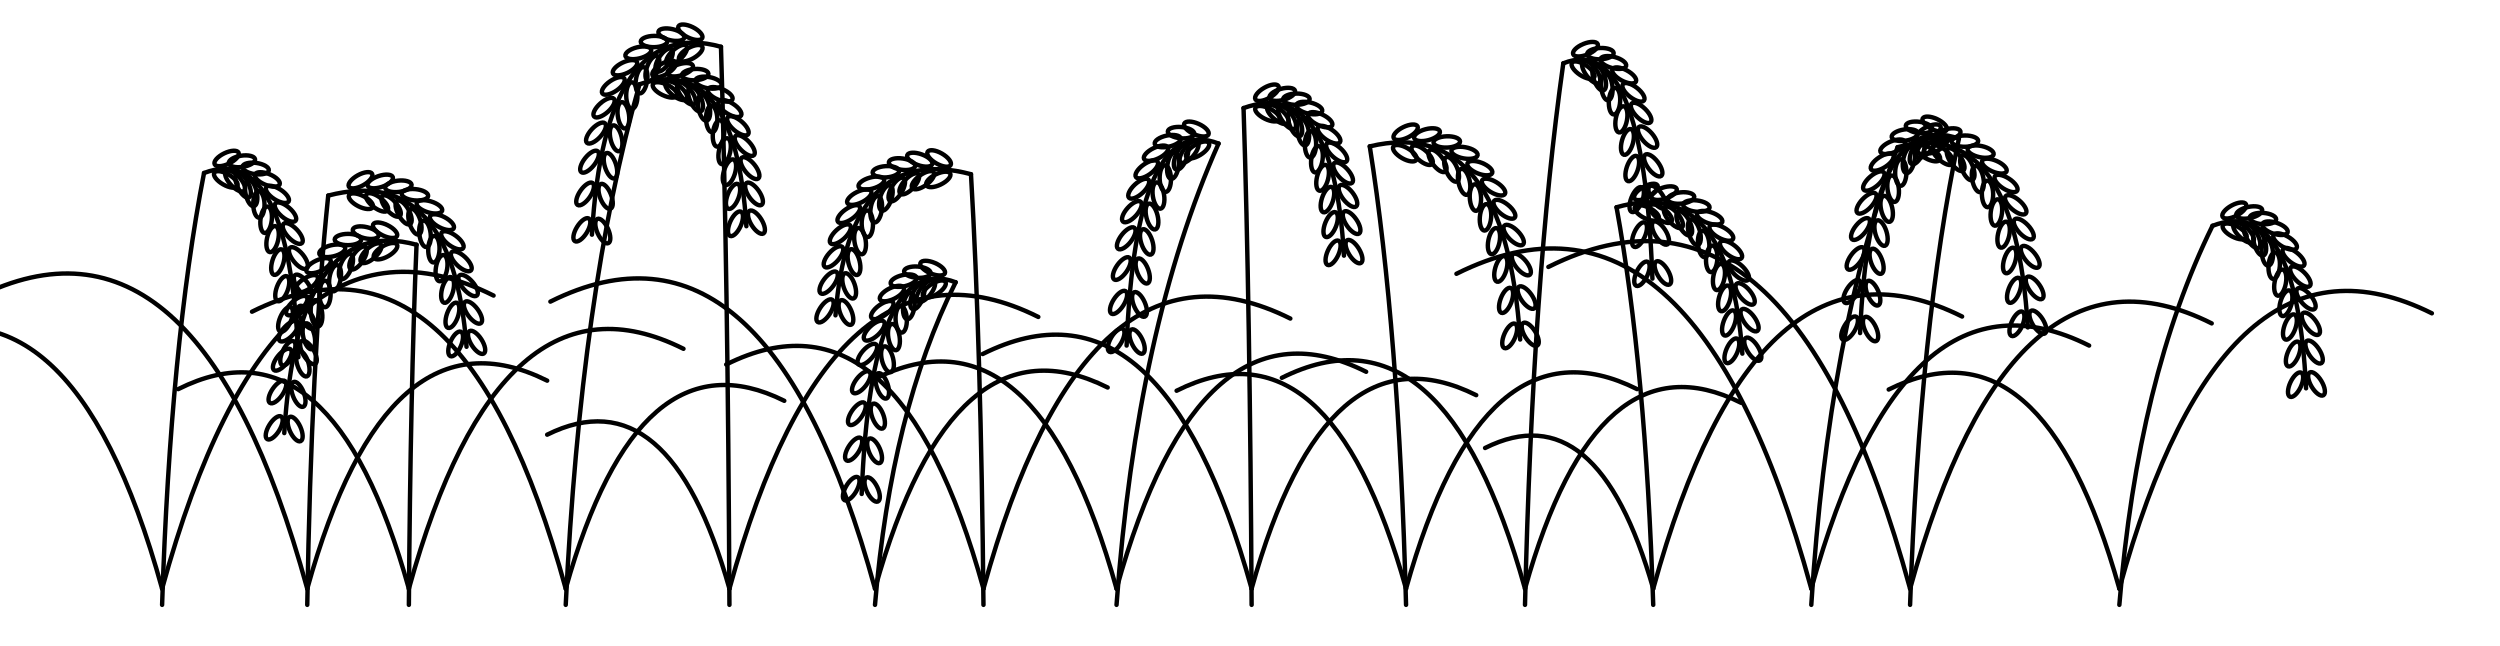
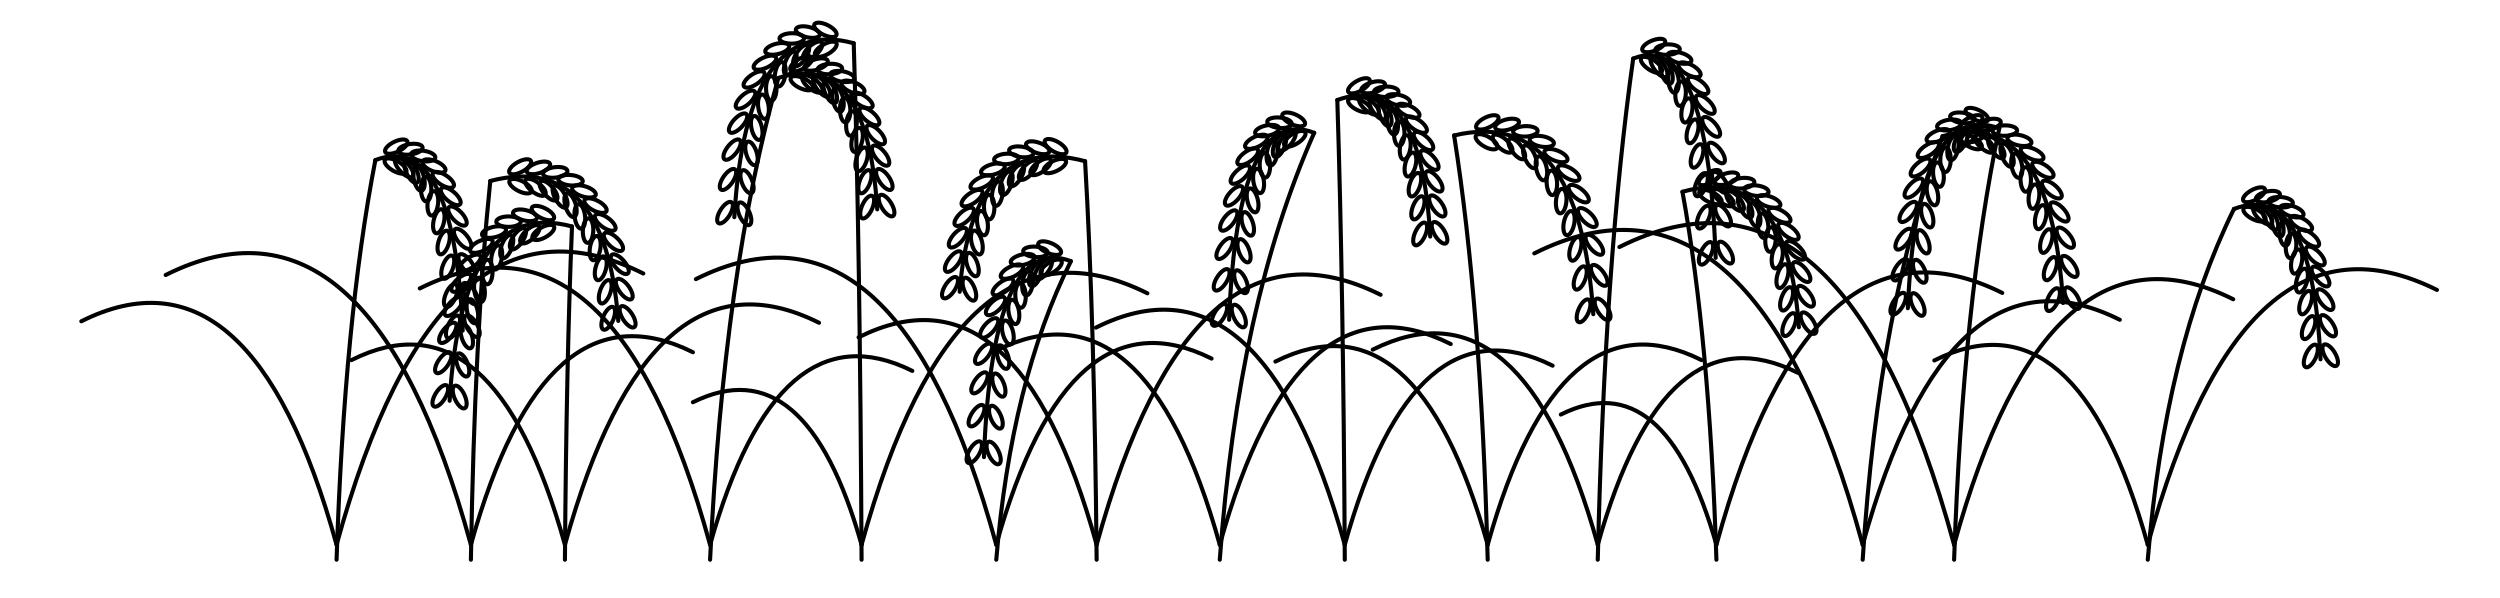
- <svg xmlns="http://www.w3.org/2000/svg" viewBox="600 740 620 160">
+ <svg xmlns="http://www.w3.org/2000/svg" viewBox="550 740 670 160">
  <g fill="none" stroke="#000" stroke-width="1.1" stroke-linecap="round">
    <path d="M640.2 890Q642.3 825.7 650.6 782.9" />
    <path d="M640.2 886Q617.4 803.3 571.8 826.1" />
    <path d="M640.2 886Q667.6 785.9 722.4 813.3" />
    <path d="M650.6 782.9Q671.7 774.9 674 828.6" />
    <ellipse cx="656.2" cy="779.3" rx="3.3" ry="1.4" transform="rotate(-26 656.2 779.3)" />
    <ellipse cx="656" cy="784.5" rx="3.3" ry="1.4" transform="rotate(30 656 784.5)" />
    <ellipse cx="660" cy="780" rx="3.3" ry="1.4" transform="rotate(-8.8 660 780)" />
    <ellipse cx="658.3" cy="784.9" rx="3.3" ry="1.4" transform="rotate(47.2 658.3 784.9)" />
    <ellipse cx="663.4" cy="781.8" rx="3.3" ry="1.4" transform="rotate(8 663.4 781.8)" />
    <ellipse cx="660.3" cy="786" rx="3.3" ry="1.4" transform="rotate(64 660.3 786)" />
    <ellipse cx="666.3" cy="784.5" rx="3.3" ry="1.4" transform="rotate(22.1 666.3 784.5)" />
    <ellipse cx="662.3" cy="787.9" rx="3.3" ry="1.4" transform="rotate(78.1 662.3 787.9)" />
    <ellipse cx="668.8" cy="788.2" rx="3.3" ry="1.4" transform="rotate(32.8 668.8 788.2)" />
    <ellipse cx="664.2" cy="790.7" rx="3.3" ry="1.4" transform="rotate(88.8 664.2 790.7)" />
    <ellipse cx="670.8" cy="792.6" rx="3.3" ry="1.4" transform="rotate(40.6 670.8 792.6)" />
    <ellipse cx="666" cy="794.5" rx="3.3" ry="1.4" transform="rotate(96.6 666 794.5)" />
    <ellipse cx="672.6" cy="797.9" rx="3.3" ry="1.4" transform="rotate(46.5 672.6 797.9)" />
    <ellipse cx="667.6" cy="799.3" rx="3.3" ry="1.4" transform="rotate(102.5 667.6 799.3)" />
    <ellipse cx="674" cy="804" rx="3.3" ry="1.4" transform="rotate(50.9 674 804)" />
    <ellipse cx="668.9" cy="805" rx="3.3" ry="1.4" transform="rotate(106.9 668.9 805)" />
    <ellipse cx="675.1" cy="810.9" rx="3.3" ry="1.4" transform="rotate(54.3 675.1 810.9)" />
    <ellipse cx="670" cy="811.6" rx="3.3" ry="1.4" transform="rotate(110.3 670 811.6)" />
    <ellipse cx="676" cy="818.7" rx="3.3" ry="1.4" transform="rotate(57.1 676 818.7)" />
    <ellipse cx="670.8" cy="819.2" rx="3.3" ry="1.4" transform="rotate(113.1 670.8 819.2)" />
    <ellipse cx="676.5" cy="827.4" rx="3.3" ry="1.4" transform="rotate(59.3 676.5 827.4)" />
    <ellipse cx="671.4" cy="827.6" rx="3.3" ry="1.4" transform="rotate(115.3 671.4 827.6)" />
    <path d="M676.2 890Q677.2 829.1 681.4 788.5" />
    <path d="M676.2 886Q648.9 786.4 594.4 813.7" />
    <path d="M676.2 886Q696 814.6 735.7 834.4" />
    <path d="M681.4 788.5Q712.2 780.5 715.7 826" />
    <ellipse cx="689.4" cy="784.7" rx="3.3" ry="1.4" transform="rotate(-29.1 689.4 784.7)" />
    <ellipse cx="689.5" cy="789.9" rx="3.3" ry="1.4" transform="rotate(26.9 689.5 789.9)" />
    <ellipse cx="694.3" cy="785" rx="3.3" ry="1.4" transform="rotate(-18.7 694.3 785)" />
    <ellipse cx="693.5" cy="790.2" rx="3.3" ry="1.4" transform="rotate(37.3 693.5 790.2)" />
    <ellipse cx="698.8" cy="786.2" rx="3.3" ry="1.4" transform="rotate(-7 698.8 786.2)" />
    <ellipse cx="697" cy="791.1" rx="3.3" ry="1.4" transform="rotate(49 697 791.1)" />
    <ellipse cx="702.9" cy="788.3" rx="3.3" ry="1.4" transform="rotate(5.3 702.9 788.3)" />
    <ellipse cx="700.1" cy="792.7" rx="3.3" ry="1.4" transform="rotate(61.3 700.1 792.7)" />
    <ellipse cx="706.5" cy="791.3" rx="3.3" ry="1.4" transform="rotate(17 706.5 791.3)" />
    <ellipse cx="702.9" cy="795" rx="3.3" ry="1.4" transform="rotate(73 702.9 795)" />
    <ellipse cx="709.6" cy="795.1" rx="3.3" ry="1.4" transform="rotate(27.4 709.6 795.1)" />
    <ellipse cx="705.4" cy="798" rx="3.3" ry="1.4" transform="rotate(83.4 705.4 798)" />
    <ellipse cx="712.2" cy="799.6" rx="3.3" ry="1.4" transform="rotate(36.1 712.2 799.6)" />
    <ellipse cx="707.6" cy="801.8" rx="3.3" ry="1.4" transform="rotate(92.1 707.6 801.8)" />
    <ellipse cx="714.4" cy="804.8" rx="3.3" ry="1.4" transform="rotate(43.2 714.4 804.8)" />
    <ellipse cx="709.5" cy="806.5" rx="3.3" ry="1.4" transform="rotate(99.2 709.5 806.5)" />
    <ellipse cx="716.1" cy="810.8" rx="3.3" ry="1.4" transform="rotate(48.9 716.1 810.8)" />
    <ellipse cx="711" cy="811.9" rx="3.3" ry="1.4" transform="rotate(104.9 711 811.9)" />
    <ellipse cx="717.3" cy="817.5" rx="3.3" ry="1.4" transform="rotate(53.5 717.3 817.5)" />
    <ellipse cx="712.2" cy="818.2" rx="3.3" ry="1.4" transform="rotate(109.5 712.2 818.2)" />
    <ellipse cx="718.2" cy="824.9" rx="3.3" ry="1.4" transform="rotate(57.3 718.2 824.9)" />
    <ellipse cx="713" cy="825.3" rx="3.3" ry="1.4" transform="rotate(113.3 713 825.3)" />
    <path d="M701.4 890Q701.8 836.4 703.3 800.7" />
    <path d="M701.4 886Q682.3 817.4 644.2 836.5" />
    <path d="M701.4 886Q724.1 803.8 769.5 826.5" />
    <path d="M703.3 800.7Q673.8 792.7 670.5 847.4" />
    <ellipse cx="695.6" cy="802.3" rx="3.3" ry="1.4" transform="rotate(150.3 695.6 802.3)" />
    <ellipse cx="695.5" cy="797.1" rx="3.3" ry="1.4" transform="rotate(206.3 695.5 797.1)" />
    <ellipse cx="692" cy="802.8" rx="3.3" ry="1.4" transform="rotate(137.5 692 802.8)" />
    <ellipse cx="690.7" cy="797.7" rx="3.3" ry="1.4" transform="rotate(193.5 690.7 797.7)" />
    <ellipse cx="688.8" cy="804" rx="3.3" ry="1.4" transform="rotate(123.8 688.8 804)" />
    <ellipse cx="686.3" cy="799.4" rx="3.3" ry="1.4" transform="rotate(179.8 686.3 799.4)" />
    <ellipse cx="685.8" cy="806.1" rx="3.3" ry="1.4" transform="rotate(110.8 685.8 806.1)" />
    <ellipse cx="682.4" cy="802.2" rx="3.3" ry="1.4" transform="rotate(166.8 682.4 802.2)" />
    <ellipse cx="683.1" cy="809" rx="3.3" ry="1.4" transform="rotate(99.4 683.1 809)" />
    <ellipse cx="679" cy="805.9" rx="3.3" ry="1.4" transform="rotate(155.4 679 805.9)" />
    <ellipse cx="680.6" cy="812.9" rx="3.3" ry="1.4" transform="rotate(90.2 680.6 812.9)" />
    <ellipse cx="676" cy="810.4" rx="3.3" ry="1.4" transform="rotate(146.2 676 810.4)" />
    <ellipse cx="678.5" cy="817.7" rx="3.3" ry="1.4" transform="rotate(82.8 678.5 817.7)" />
    <ellipse cx="673.6" cy="815.8" rx="3.3" ry="1.4" transform="rotate(138.8 673.6 815.8)" />
    <ellipse cx="676.6" cy="823.4" rx="3.3" ry="1.4" transform="rotate(77 676.6 823.4)" />
    <ellipse cx="671.6" cy="822.1" rx="3.3" ry="1.4" transform="rotate(133 671.6 822.1)" />
    <ellipse cx="675.1" cy="830.2" rx="3.3" ry="1.4" transform="rotate(72.4 675.1 830.2)" />
    <ellipse cx="670" cy="829.2" rx="3.3" ry="1.4" transform="rotate(128.4 670 829.2)" />
    <ellipse cx="674" cy="837.8" rx="3.3" ry="1.4" transform="rotate(68.7 674 837.8)" />
    <ellipse cx="668.8" cy="837.2" rx="3.3" ry="1.4" transform="rotate(124.7 668.8 837.2)" />
    <ellipse cx="673.2" cy="846.4" rx="3.3" ry="1.4" transform="rotate(65.7 673.2 846.4)" />
    <ellipse cx="668" cy="846.1" rx="3.3" ry="1.4" transform="rotate(121.7 668 846.1)" />
    <path d="M740.3 890Q744 812.5 758.6 760.9" />
    <path d="M740.3 886Q714.4 791.4 662.5 817.3" />
    <path d="M740.3 886Q758.4 821.4 794.5 839.4" />
    <path d="M758.6 760.9Q782.4 752.9 785.1 796.1" />
    <ellipse cx="764.7" cy="757.1" rx="3.3" ry="1.4" transform="rotate(-30.3 764.7 757.1)" />
    <ellipse cx="764.9" cy="762.3" rx="3.3" ry="1.4" transform="rotate(25.7 764.9 762.3)" />
    <ellipse cx="768.7" cy="757.3" rx="3.3" ry="1.4" transform="rotate(-17.5 768.7 757.3)" />
    <ellipse cx="767.7" cy="762.5" rx="3.3" ry="1.4" transform="rotate(38.5 767.7 762.5)" />
    <ellipse cx="772.4" cy="758.5" rx="3.3" ry="1.4" transform="rotate(-3.5 772.4 758.5)" />
    <ellipse cx="770.2" cy="763.2" rx="3.3" ry="1.4" transform="rotate(52.5 770.2 763.2)" />
    <ellipse cx="775.7" cy="760.5" rx="3.3" ry="1.4" transform="rotate(10.3 775.7 760.5)" />
    <ellipse cx="772.5" cy="764.6" rx="3.3" ry="1.4" transform="rotate(66.3 772.5 764.6)" />
    <ellipse cx="778.6" cy="763.4" rx="3.3" ry="1.4" transform="rotate(22.5 778.6 763.4)" />
    <ellipse cx="774.6" cy="766.7" rx="3.3" ry="1.4" transform="rotate(78.5 774.6 766.7)" />
    <ellipse cx="781" cy="766.9" rx="3.3" ry="1.4" transform="rotate(32.4 781 766.9)" />
    <ellipse cx="776.5" cy="769.5" rx="3.3" ry="1.4" transform="rotate(88.4 776.5 769.5)" />
    <ellipse cx="783" cy="771.2" rx="3.3" ry="1.4" transform="rotate(40.3 783 771.2)" />
    <ellipse cx="778.2" cy="773.1" rx="3.3" ry="1.4" transform="rotate(96.3 778.2 773.1)" />
    <ellipse cx="784.7" cy="776.1" rx="3.3" ry="1.4" transform="rotate(46.4 784.7 776.1)" />
    <ellipse cx="779.7" cy="777.5" rx="3.3" ry="1.4" transform="rotate(102.4 779.7 777.5)" />
    <ellipse cx="786" cy="781.7" rx="3.3" ry="1.4" transform="rotate(51.2 786 781.7)" />
    <ellipse cx="780.9" cy="782.7" rx="3.3" ry="1.4" transform="rotate(107.2 780.9 782.7)" />
    <ellipse cx="787" cy="788.1" rx="3.3" ry="1.4" transform="rotate(55.1 787 788.1)" />
    <ellipse cx="781.8" cy="788.7" rx="3.3" ry="1.4" transform="rotate(111.1 781.8 788.7)" />
    <ellipse cx="787.6" cy="795.1" rx="3.3" ry="1.4" transform="rotate(58.2 787.6 795.1)" />
    <ellipse cx="782.4" cy="795.5" rx="3.3" ry="1.4" transform="rotate(114.2 782.4 795.5)" />
    <path d="M780.9 890Q780.5 806.9 778.8 751.6" />
    <path d="M780.9 886Q765.9 832.8 735.7 847.8" />
    <path d="M780.9 886Q806.4 793.1 857.5 818.6" />
    <path d="M778.8 751.6Q750 743.6 746.8 798.2" />
    <ellipse cx="771.3" cy="753.2" rx="3.3" ry="1.4" transform="rotate(150.2 771.3 753.2)" />
    <ellipse cx="771.2" cy="748" rx="3.3" ry="1.4" transform="rotate(206.2 771.2 748)" />
    <ellipse cx="767.8" cy="753.6" rx="3.3" ry="1.4" transform="rotate(137.1 767.8 753.6)" />
    <ellipse cx="766.5" cy="748.6" rx="3.3" ry="1.4" transform="rotate(193.1 766.5 748.6)" />
    <ellipse cx="764.7" cy="754.9" rx="3.3" ry="1.4" transform="rotate(123.2 764.7 754.9)" />
    <ellipse cx="762.2" cy="750.3" rx="3.3" ry="1.4" transform="rotate(179.2 762.2 750.3)" />
    <ellipse cx="761.8" cy="757" rx="3.3" ry="1.4" transform="rotate(110.1 761.8 757)" />
    <ellipse cx="758.3" cy="753.1" rx="3.3" ry="1.4" transform="rotate(166.1 758.3 753.1)" />
    <ellipse cx="759.1" cy="759.9" rx="3.3" ry="1.4" transform="rotate(98.7 759.1 759.9)" />
    <ellipse cx="755" cy="756.8" rx="3.3" ry="1.4" transform="rotate(154.7 755 756.8)" />
    <ellipse cx="756.7" cy="763.7" rx="3.3" ry="1.4" transform="rotate(89.6 756.7 763.7)" />
    <ellipse cx="752.1" cy="761.3" rx="3.3" ry="1.4" transform="rotate(145.6 752.1 761.3)" />
    <ellipse cx="754.6" cy="768.6" rx="3.3" ry="1.4" transform="rotate(82.3 754.6 768.6)" />
    <ellipse cx="749.8" cy="766.7" rx="3.3" ry="1.4" transform="rotate(138.3 749.8 766.7)" />
    <ellipse cx="752.8" cy="774.3" rx="3.3" ry="1.4" transform="rotate(76.7 752.8 774.3)" />
    <ellipse cx="747.8" cy="773" rx="3.3" ry="1.4" transform="rotate(132.7 747.8 773)" />
    <ellipse cx="751.4" cy="781.1" rx="3.3" ry="1.4" transform="rotate(72.2 751.4 781.1)" />
    <ellipse cx="746.2" cy="780.1" rx="3.3" ry="1.4" transform="rotate(128.2 746.2 780.1)" />
    <ellipse cx="750.2" cy="788.7" rx="3.3" ry="1.4" transform="rotate(68.6 750.2 788.7)" />
    <ellipse cx="745.1" cy="788.1" rx="3.3" ry="1.4" transform="rotate(124.6 745.1 788.1)" />
    <ellipse cx="749.5" cy="797.3" rx="3.3" ry="1.4" transform="rotate(65.7 749.5 797.3)" />
    <ellipse cx="744.3" cy="797" rx="3.3" ry="1.4" transform="rotate(121.7 744.3 797)" />
    <path d="M817 890Q821 842 837 810" />
    <path d="M817 886Q790.2 788 736.5 814.8" />
    <path d="M817 886Q836.3 816.9 874.7 836.1" />
    <path d="M837 810Q816 802 813.7 862.5" />
    <ellipse cx="831.7" cy="811.7" rx="3.3" ry="1.4" transform="rotate(147.1 831.7 811.7)" />
    <ellipse cx="831.3" cy="806.5" rx="3.3" ry="1.4" transform="rotate(203.1 831.3 806.5)" />
    <ellipse cx="829.6" cy="812.2" rx="3.3" ry="1.4" transform="rotate(128.2 829.6 812.2)" />
    <ellipse cx="827.5" cy="807.5" rx="3.3" ry="1.4" transform="rotate(184.2 827.5 807.5)" />
    <ellipse cx="827.5" cy="813.6" rx="3.3" ry="1.4" transform="rotate(111 827.5 813.6)" />
    <ellipse cx="824.1" cy="809.6" rx="3.3" ry="1.4" transform="rotate(167 824.1 809.6)" />
    <ellipse cx="825.4" cy="815.9" rx="3.3" ry="1.4" transform="rotate(97.6 825.4 815.9)" />
    <ellipse cx="821.2" cy="812.8" rx="3.3" ry="1.4" transform="rotate(153.6 821.2 812.8)" />
    <ellipse cx="823.5" cy="819.2" rx="3.3" ry="1.4" transform="rotate(87.9 823.5 819.2)" />
    <ellipse cx="818.8" cy="816.9" rx="3.3" ry="1.4" transform="rotate(143.9 818.8 816.9)" />
    <ellipse cx="821.7" cy="823.6" rx="3.3" ry="1.4" transform="rotate(80.8 821.7 823.6)" />
    <ellipse cx="816.8" cy="822" rx="3.3" ry="1.4" transform="rotate(136.8 816.8 822)" />
    <ellipse cx="820.1" cy="829.1" rx="3.3" ry="1.4" transform="rotate(75.7 820.1 829.1)" />
    <ellipse cx="815.1" cy="827.9" rx="3.3" ry="1.4" transform="rotate(131.7 815.1 827.9)" />
    <ellipse cx="818.8" cy="835.7" rx="3.3" ry="1.4" transform="rotate(71.8 818.8 835.7)" />
    <ellipse cx="813.6" cy="834.8" rx="3.3" ry="1.4" transform="rotate(127.8 813.6 834.8)" />
    <ellipse cx="817.7" cy="843.2" rx="3.3" ry="1.4" transform="rotate(68.8 817.7 843.2)" />
    <ellipse cx="812.5" cy="842.6" rx="3.3" ry="1.4" transform="rotate(124.8 812.5 842.6)" />
    <ellipse cx="816.9" cy="851.8" rx="3.3" ry="1.4" transform="rotate(66.4 816.9 851.8)" />
    <ellipse cx="811.7" cy="851.4" rx="3.3" ry="1.4" transform="rotate(122.4 811.7 851.4)" />
    <ellipse cx="816.3" cy="861.4" rx="3.3" ry="1.4" transform="rotate(64.4 816.3 861.4)" />
    <ellipse cx="811.1" cy="861.2" rx="3.3" ry="1.4" transform="rotate(120.4 811.1 861.2)" />
    <path d="M843.9 890Q843.3 825.9 840.8 783.2" />
    <path d="M843.9 886Q822.7 809.1 780.1 830.4" />
    <path d="M843.9 886Q869.3 793.7 920 819" />
    <path d="M840.8 783.2Q810.5 775.2 807.2 818.2" />
    <ellipse cx="832.7" cy="784.5" rx="3.3" ry="1.4" transform="rotate(-206.1 832.7 784.5)" />
    <ellipse cx="832.9" cy="779.3" rx="3.3" ry="1.4" transform="rotate(-150.1 832.9 779.3)" />
    <ellipse cx="828.9" cy="784.7" rx="3.3" ry="1.4" transform="rotate(143.8 828.9 784.7)" />
    <ellipse cx="828.1" cy="779.6" rx="3.3" ry="1.4" transform="rotate(199.8 828.1 779.6)" />
    <ellipse cx="825.5" cy="785.6" rx="3.3" ry="1.4" transform="rotate(132.4 825.5 785.6)" />
    <ellipse cx="823.7" cy="780.7" rx="3.3" ry="1.4" transform="rotate(188.4 823.7 780.7)" />
    <ellipse cx="822.4" cy="787" rx="3.3" ry="1.4" transform="rotate(120.2 822.4 787)" />
    <ellipse cx="819.7" cy="782.6" rx="3.3" ry="1.4" transform="rotate(176.2 819.7 782.6)" />
    <ellipse cx="819.7" cy="789.1" rx="3.3" ry="1.4" transform="rotate(108.5 819.7 789.1)" />
    <ellipse cx="816.1" cy="785.4" rx="3.3" ry="1.4" transform="rotate(164.5 816.1 785.4)" />
    <ellipse cx="817.3" cy="791.9" rx="3.3" ry="1.4" transform="rotate(97.9 817.3 791.9)" />
    <ellipse cx="813.1" cy="788.9" rx="3.3" ry="1.4" transform="rotate(153.9 813.1 788.9)" />
    <ellipse cx="815.1" cy="795.5" rx="3.3" ry="1.4" transform="rotate(88.9 815.1 795.5)" />
    <ellipse cx="810.5" cy="793.1" rx="3.3" ry="1.4" transform="rotate(144.9 810.5 793.1)" />
    <ellipse cx="813.3" cy="799.8" rx="3.3" ry="1.4" transform="rotate(81.6 813.3 799.8)" />
    <ellipse cx="808.4" cy="798.1" rx="3.3" ry="1.4" transform="rotate(137.6 808.4 798.1)" />
    <ellipse cx="811.8" cy="805" rx="3.3" ry="1.4" transform="rotate(75.6 811.8 805)" />
    <ellipse cx="806.7" cy="803.7" rx="3.3" ry="1.4" transform="rotate(131.6 806.7 803.7)" />
    <ellipse cx="810.6" cy="810.9" rx="3.3" ry="1.4" transform="rotate(70.8 810.6 810.9)" />
    <ellipse cx="805.5" cy="810.1" rx="3.3" ry="1.4" transform="rotate(126.8 805.5 810.1)" />
    <ellipse cx="809.8" cy="817.5" rx="3.3" ry="1.4" transform="rotate(66.9 809.8 817.5)" />
    <ellipse cx="804.6" cy="817.1" rx="3.3" ry="1.4" transform="rotate(122.9 804.6 817.1)" />
    <path d="M876.9 890Q881.9 821.3 902.2 775.6" />
    <path d="M876.9 886Q856.9 814 816.9 834" />
    <path d="M876.9 886Q897.5 811.5 938.8 832.2" />
    <path d="M902.2 775.6Q881.7 767.6 879.4 825.7" />
    <ellipse cx="897" cy="777.2" rx="3.3" ry="1.4" transform="rotate(148 897 777.2)" />
    <ellipse cx="896.7" cy="772" rx="3.3" ry="1.4" transform="rotate(204 896.7 772)" />
    <ellipse cx="894.9" cy="777.7" rx="3.3" ry="1.4" transform="rotate(129.3 894.9 777.7)" />
    <ellipse cx="892.9" cy="772.9" rx="3.3" ry="1.4" transform="rotate(185.3 892.9 772.9)" />
    <ellipse cx="892.9" cy="779" rx="3.3" ry="1.4" transform="rotate(112 892.9 779)" />
    <ellipse cx="889.6" cy="775" rx="3.3" ry="1.4" transform="rotate(168 889.6 775)" />
    <ellipse cx="890.9" cy="781.1" rx="3.3" ry="1.4" transform="rotate(98.4 890.9 781.1)" />
    <ellipse cx="886.7" cy="778" rx="3.3" ry="1.4" transform="rotate(154.4 886.7 778)" />
    <ellipse cx="889" cy="784.3" rx="3.3" ry="1.4" transform="rotate(88.4 889 784.3)" />
    <ellipse cx="884.4" cy="782" rx="3.3" ry="1.4" transform="rotate(144.4 884.4 782)" />
    <ellipse cx="887.3" cy="788.5" rx="3.3" ry="1.4" transform="rotate(81.2 887.3 788.5)" />
    <ellipse cx="882.4" cy="786.8" rx="3.3" ry="1.4" transform="rotate(137.2 882.4 786.8)" />
    <ellipse cx="885.7" cy="793.7" rx="3.3" ry="1.4" transform="rotate(75.9 885.7 793.7)" />
    <ellipse cx="880.7" cy="792.5" rx="3.3" ry="1.4" transform="rotate(131.9 880.7 792.5)" />
    <ellipse cx="884.4" cy="800" rx="3.3" ry="1.4" transform="rotate(72 884.4 800)" />
    <ellipse cx="879.3" cy="799.1" rx="3.3" ry="1.4" transform="rotate(128 879.3 799.1)" />
    <ellipse cx="883.4" cy="807.2" rx="3.3" ry="1.4" transform="rotate(68.9 883.4 807.2)" />
    <ellipse cx="878.2" cy="806.6" rx="3.3" ry="1.4" transform="rotate(124.9 878.2 806.6)" />
    <ellipse cx="882.6" cy="815.5" rx="3.3" ry="1.4" transform="rotate(66.4 882.6 815.5)" />
    <ellipse cx="877.4" cy="815" rx="3.3" ry="1.4" transform="rotate(122.4 877.4 815)" />
    <ellipse cx="882" cy="824.7" rx="3.3" ry="1.4" transform="rotate(64.5 882 824.7)" />
    <ellipse cx="876.8" cy="824.4" rx="3.3" ry="1.4" transform="rotate(120.5 876.8 824.4)" />
    <path d="M910.4 890Q910 816.1 908.4 766.8" />
    <path d="M910.4 886Q888.1 805.6 843.7 827.8" />
    <path d="M910.4 886Q928.9 819.4 966.1 838" />
    <path d="M908.4 766.8Q930.8 758.8 933.3 803.4" />
    <ellipse cx="914.2" cy="763" rx="3.3" ry="1.4" transform="rotate(-29.9 914.2 763)" />
    <ellipse cx="914.3" cy="768.2" rx="3.3" ry="1.4" transform="rotate(26.1 914.3 768.2)" />
    <ellipse cx="918" cy="763.4" rx="3.3" ry="1.4" transform="rotate(-15.9 918 763.4)" />
    <ellipse cx="916.9" cy="768.4" rx="3.3" ry="1.4" transform="rotate(40.1 916.9 768.4)" />
    <ellipse cx="921.5" cy="764.6" rx="3.3" ry="1.4" transform="rotate(-0.9 921.5 764.6)" />
    <ellipse cx="919.2" cy="769.2" rx="3.3" ry="1.4" transform="rotate(55.1 919.2 769.2)" />
    <ellipse cx="924.7" cy="766.8" rx="3.3" ry="1.4" transform="rotate(13.3 924.7 766.8)" />
    <ellipse cx="921.2" cy="770.7" rx="3.3" ry="1.4" transform="rotate(69.3 921.2 770.7)" />
    <ellipse cx="927.4" cy="769.7" rx="3.3" ry="1.4" transform="rotate(25.3 927.4 769.7)" />
    <ellipse cx="923.2" cy="772.8" rx="3.3" ry="1.4" transform="rotate(81.3 923.2 772.8)" />
    <ellipse cx="929.6" cy="773.4" rx="3.3" ry="1.4" transform="rotate(34.8 929.6 773.4)" />
    <ellipse cx="925" cy="775.8" rx="3.3" ry="1.4" transform="rotate(90.8 925 775.8)" />
    <ellipse cx="931.5" cy="777.8" rx="3.3" ry="1.4" transform="rotate(42.2 931.5 777.8)" />
    <ellipse cx="926.6" cy="779.5" rx="3.3" ry="1.4" transform="rotate(98.2 926.6 779.5)" />
    <ellipse cx="933.1" cy="782.9" rx="3.3" ry="1.4" transform="rotate(47.8 933.1 782.9)" />
    <ellipse cx="928" cy="784.1" rx="3.3" ry="1.4" transform="rotate(103.8 928 784.1)" />
    <ellipse cx="934.3" cy="788.6" rx="3.3" ry="1.4" transform="rotate(52.2 934.3 788.6)" />
    <ellipse cx="929.2" cy="789.5" rx="3.3" ry="1.4" transform="rotate(108.2 929.2 789.5)" />
    <ellipse cx="935.2" cy="795.2" rx="3.3" ry="1.4" transform="rotate(55.7 935.2 795.2)" />
    <ellipse cx="930" cy="795.7" rx="3.3" ry="1.4" transform="rotate(111.7 930 795.7)" />
    <ellipse cx="935.8" cy="802.4" rx="3.3" ry="1.4" transform="rotate(58.5 935.8 802.4)" />
    <ellipse cx="930.6" cy="802.7" rx="3.3" ry="1.4" transform="rotate(114.5 930.6 802.7)" />
    <path d="M948.7 890Q946.9 821.8 939.7 776.3" />
    <path d="M948.7 886Q929.7 817.9 891.8 836.9" />
    <path d="M948.7 886Q967.8 817.4 1006 836.5" />
    <path d="M939.7 776.3Q973.3 768.3 977 824.2" />
    <ellipse cx="948.6" cy="772.8" rx="3.3" ry="1.4" transform="rotate(-26.2 948.6 772.8)" />
    <ellipse cx="948.4" cy="778" rx="3.3" ry="1.4" transform="rotate(29.8 948.4 778)" />
    <ellipse cx="953.9" cy="773.4" rx="3.3" ry="1.4" transform="rotate(-14.7 953.9 773.4)" />
    <ellipse cx="952.7" cy="778.5" rx="3.3" ry="1.4" transform="rotate(41.3 952.7 778.5)" />
    <ellipse cx="958.8" cy="775.2" rx="3.3" ry="1.4" transform="rotate(-2.2 958.8 775.2)" />
    <ellipse cx="956.5" cy="779.9" rx="3.3" ry="1.4" transform="rotate(53.8 956.5 779.9)" />
    <ellipse cx="963.2" cy="777.9" rx="3.3" ry="1.4" transform="rotate(10.3 963.2 777.9)" />
    <ellipse cx="960" cy="782" rx="3.3" ry="1.4" transform="rotate(66.3 960 782)" />
    <ellipse cx="967" cy="781.7" rx="3.3" ry="1.4" transform="rotate(21.6 967 781.7)" />
    <ellipse cx="963.1" cy="785.1" rx="3.3" ry="1.4" transform="rotate(77.6 963.1 785.1)" />
    <ellipse cx="970.4" cy="786.4" rx="3.3" ry="1.4" transform="rotate(31.2 970.4 786.4)" />
    <ellipse cx="965.9" cy="789" rx="3.3" ry="1.4" transform="rotate(87.2 965.9 789)" />
    <ellipse cx="973.1" cy="791.9" rx="3.3" ry="1.4" transform="rotate(39 973.1 791.9)" />
    <ellipse cx="968.4" cy="793.9" rx="3.3" ry="1.4" transform="rotate(95 968.4 793.9)" />
    <ellipse cx="975.4" cy="798.3" rx="3.3" ry="1.4" transform="rotate(45.3 975.4 798.3)" />
    <ellipse cx="970.5" cy="799.8" rx="3.3" ry="1.4" transform="rotate(101.3 970.5 799.8)" />
    <ellipse cx="977.3" cy="805.6" rx="3.3" ry="1.4" transform="rotate(50.4 977.3 805.6)" />
    <ellipse cx="972.2" cy="806.7" rx="3.3" ry="1.4" transform="rotate(106.4 972.2 806.7)" />
    <ellipse cx="978.6" cy="813.8" rx="3.3" ry="1.4" transform="rotate(54.5 978.6 813.8)" />
    <ellipse cx="973.5" cy="814.5" rx="3.3" ry="1.4" transform="rotate(110.5 973.5 814.5)" />
    <ellipse cx="979.5" cy="822.9" rx="3.3" ry="1.4" transform="rotate(57.8 979.5 822.9)" />
    <ellipse cx="974.4" cy="823.3" rx="3.3" ry="1.4" transform="rotate(113.8 974.4 823.3)" />
    <path d="M978.2 890Q980.1 809.4 987.7 755.7" />
    <path d="M978.2 886Q958.1 813.6 917.9 833.7" />
    <path d="M978.2 886Q996.1 822 1031.8 839.9" />
    <path d="M987.7 755.7Q1007.6 747.7 1009.8 809.1" />
    <ellipse cx="993.2" cy="752.2" rx="3.3" ry="1.4" transform="rotate(-22.4 993.2 752.2)" />
    <ellipse cx="992.6" cy="757.4" rx="3.3" ry="1.4" transform="rotate(33.6 992.6 757.4)" />
    <ellipse cx="996.9" cy="753.3" rx="3.3" ry="1.4" transform="rotate(-2.5 996.9 753.3)" />
    <ellipse cx="994.6" cy="757.9" rx="3.3" ry="1.4" transform="rotate(53.5 994.6 757.9)" />
    <ellipse cx="1000.1" cy="755.5" rx="3.3" ry="1.4" transform="rotate(15.1 1000.1 755.5)" />
    <ellipse cx="996.6" cy="759.3" rx="3.3" ry="1.4" transform="rotate(71.1 996.6 759.3)" />
    <ellipse cx="1002.8" cy="758.7" rx="3.3" ry="1.4" transform="rotate(28.3 1002.8 758.7)" />
    <ellipse cx="998.5" cy="761.6" rx="3.3" ry="1.4" transform="rotate(84.3 998.5 761.6)" />
    <ellipse cx="1005.1" cy="762.9" rx="3.3" ry="1.4" transform="rotate(37.7 1005.1 762.9)" />
    <ellipse cx="1000.4" cy="765.1" rx="3.3" ry="1.4" transform="rotate(93.7 1000.4 765.1)" />
    <ellipse cx="1007" cy="768" rx="3.3" ry="1.4" transform="rotate(44.4 1007 768)" />
    <ellipse cx="1002.1" cy="769.6" rx="3.3" ry="1.4" transform="rotate(100.4 1002.1 769.6)" />
    <ellipse cx="1008.6" cy="774" rx="3.3" ry="1.4" transform="rotate(49.2 1008.6 774)" />
    <ellipse cx="1003.6" cy="775.2" rx="3.3" ry="1.4" transform="rotate(105.2 1003.6 775.2)" />
    <ellipse cx="1010" cy="781" rx="3.3" ry="1.4" transform="rotate(52.9 1010 781)" />
    <ellipse cx="1004.8" cy="781.8" rx="3.3" ry="1.4" transform="rotate(108.9 1004.8 781.8)" />
    <ellipse cx="1011" cy="788.9" rx="3.3" ry="1.4" transform="rotate(55.7 1011 788.9)" />
    <ellipse cx="1005.9" cy="789.5" rx="3.3" ry="1.4" transform="rotate(111.7 1005.9 789.5)" />
    <ellipse cx="1011.8" cy="797.8" rx="3.3" ry="1.4" transform="rotate(57.9 1011.8 797.8)" />
    <ellipse cx="1006.6" cy="798.2" rx="3.3" ry="1.4" transform="rotate(113.9 1006.6 798.2)" />
    <ellipse cx="1012.4" cy="807.7" rx="3.3" ry="1.4" transform="rotate(59.7 1012.4 807.7)" />
    <ellipse cx="1007.2" cy="807.9" rx="3.3" ry="1.4" transform="rotate(115.7 1007.2 807.9)" />
    <path d="M1010 890Q1008.1 830.9 1000.9 791.4" />
    <path d="M1010 886Q996.1 837.2 968.3 851.1" />
    <path d="M1010 886Q1035.5 793 1086.6 818.5" />
    <path d="M1000.9 791.4Q1029 783.4 1032.1 827.7" />
    <ellipse cx="1008.2" cy="787.6" rx="3.3" ry="1.4" transform="rotate(-29.6 1008.2 787.6)" />
    <ellipse cx="1008.4" cy="792.8" rx="3.3" ry="1.4" transform="rotate(26.4 1008.4 792.8)" />
    <ellipse cx="1012.7" cy="787.9" rx="3.3" ry="1.4" transform="rotate(-18.5 1012.7 787.9)" />
    <ellipse cx="1011.9" cy="793" rx="3.3" ry="1.4" transform="rotate(37.5 1011.9 793)" />
    <ellipse cx="1016.9" cy="789.1" rx="3.3" ry="1.4" transform="rotate(-6.1 1016.9 789.1)" />
    <ellipse cx="1015" cy="793.9" rx="3.3" ry="1.4" transform="rotate(49.9 1015 793.9)" />
    <ellipse cx="1020.7" cy="791.1" rx="3.3" ry="1.4" transform="rotate(6.7 1020.7 791.1)" />
    <ellipse cx="1017.7" cy="795.4" rx="3.3" ry="1.4" transform="rotate(62.7 1017.7 795.4)" />
    <ellipse cx="1024" cy="794" rx="3.3" ry="1.4" transform="rotate(18.7 1024 794)" />
    <ellipse cx="1020.2" cy="797.6" rx="3.3" ry="1.4" transform="rotate(74.7 1020.2 797.6)" />
    <ellipse cx="1026.9" cy="797.7" rx="3.3" ry="1.4" transform="rotate(29 1026.9 797.7)" />
    <ellipse cx="1022.5" cy="800.5" rx="3.3" ry="1.4" transform="rotate(85 1022.5 800.5)" />
    <ellipse cx="1029.3" cy="802" rx="3.3" ry="1.4" transform="rotate(37.4 1029.3 802)" />
    <ellipse cx="1024.5" cy="804.2" rx="3.3" ry="1.4" transform="rotate(93.4 1024.5 804.2)" />
    <ellipse cx="1031.2" cy="807.1" rx="3.3" ry="1.4" transform="rotate(44.2 1031.2 807.1)" />
    <ellipse cx="1026.3" cy="808.7" rx="3.3" ry="1.4" transform="rotate(100.2 1026.3 808.7)" />
    <ellipse cx="1032.8" cy="812.9" rx="3.3" ry="1.4" transform="rotate(49.7 1032.8 812.9)" />
    <ellipse cx="1027.7" cy="814" rx="3.3" ry="1.4" transform="rotate(105.7 1027.7 814)" />
    <ellipse cx="1033.9" cy="819.4" rx="3.3" ry="1.4" transform="rotate(54 1033.9 819.4)" />
    <ellipse cx="1028.8" cy="820.1" rx="3.3" ry="1.4" transform="rotate(110 1028.8 820.1)" />
    <ellipse cx="1034.7" cy="826.6" rx="3.3" ry="1.4" transform="rotate(57.6 1034.7 826.6)" />
    <ellipse cx="1029.5" cy="827" rx="3.3" ry="1.4" transform="rotate(113.6 1029.5 827)" />
    <path d="M1049.2 890Q1053.5 821.9 1070.6 776.5" />
    <path d="M1049.2 886Q1019.9 778.6 961.2 807.9" />
    <path d="M1049.2 886Q1072.2 802.7 1118.1 825.7" />
    <path d="M1070.6 776.5Q1099.7 768.5 1102.9 821.2" />
    <ellipse cx="1078.3" cy="772.8" rx="3.3" ry="1.4" transform="rotate(-26.9 1078.3 772.8)" />
    <ellipse cx="1078.2" cy="778" rx="3.3" ry="1.4" transform="rotate(29.1 1078.2 778)" />
    <ellipse cx="1083" cy="773.4" rx="3.3" ry="1.4" transform="rotate(-14.3 1083 773.4)" />
    <ellipse cx="1081.8" cy="778.5" rx="3.3" ry="1.4" transform="rotate(41.7 1081.8 778.5)" />
    <ellipse cx="1087.3" cy="775" rx="3.3" ry="1.4" transform="rotate(-0.8 1087.3 775)" />
    <ellipse cx="1085" cy="779.6" rx="3.3" ry="1.4" transform="rotate(55.2 1085 779.6)" />
    <ellipse cx="1091.2" cy="777.6" rx="3.3" ry="1.4" transform="rotate(12.3 1091.2 777.6)" />
    <ellipse cx="1087.9" cy="781.6" rx="3.3" ry="1.4" transform="rotate(68.3 1087.9 781.6)" />
    <ellipse cx="1094.6" cy="781.2" rx="3.3" ry="1.4" transform="rotate(23.7 1094.6 781.2)" />
    <ellipse cx="1090.5" cy="784.4" rx="3.3" ry="1.4" transform="rotate(79.7 1090.5 784.4)" />
    <ellipse cx="1097.5" cy="785.5" rx="3.3" ry="1.4" transform="rotate(33.2 1097.5 785.5)" />
    <ellipse cx="1092.9" cy="788.1" rx="3.3" ry="1.4" transform="rotate(89.2 1092.9 788.1)" />
    <ellipse cx="1099.9" cy="790.8" rx="3.3" ry="1.4" transform="rotate(40.7 1099.9 790.8)" />
    <ellipse cx="1095.1" cy="792.7" rx="3.3" ry="1.4" transform="rotate(96.7 1095.1 792.7)" />
    <ellipse cx="1101.9" cy="796.8" rx="3.3" ry="1.4" transform="rotate(46.6 1101.9 796.8)" />
    <ellipse cx="1096.9" cy="798.2" rx="3.3" ry="1.4" transform="rotate(102.6 1096.9 798.2)" />
    <ellipse cx="1103.5" cy="803.7" rx="3.3" ry="1.4" transform="rotate(51.3 1103.5 803.7)" />
    <ellipse cx="1098.4" cy="804.6" rx="3.3" ry="1.4" transform="rotate(107.3 1098.4 804.6)" />
    <ellipse cx="1104.6" cy="811.4" rx="3.3" ry="1.4" transform="rotate(55.1 1104.6 811.4)" />
    <ellipse cx="1099.5" cy="812" rx="3.3" ry="1.4" transform="rotate(111.1 1099.5 812)" />
    <ellipse cx="1105.4" cy="819.9" rx="3.3" ry="1.4" transform="rotate(58.2 1105.4 819.9)" />
    <ellipse cx="1100.2" cy="820.3" rx="3.3" ry="1.4" transform="rotate(114.2 1100.2 820.3)" />
    <path d="M1073.7 890Q1076.1 820.6 1085.8 774.4" />
    <path d="M1073.7 886Q1043.8 776.3 984 806.2" />
    <path d="M1073.7 886Q1098.7 795.2 1148.5 820.2" />
    <path d="M1085.8 774.4Q1063.7 766.4 1061.3 822.6" />
    <ellipse cx="1080.1" cy="776" rx="3.3" ry="1.4" transform="rotate(149.1 1080.1 776)" />
    <ellipse cx="1079.8" cy="770.8" rx="3.3" ry="1.4" transform="rotate(205.1 1079.8 770.8)" />
    <ellipse cx="1077.7" cy="776.5" rx="3.3" ry="1.4" transform="rotate(131.9 1077.7 776.5)" />
    <ellipse cx="1075.9" cy="771.6" rx="3.3" ry="1.4" transform="rotate(187.9 1075.9 771.6)" />
    <ellipse cx="1075.5" cy="777.7" rx="3.3" ry="1.4" transform="rotate(115.3 1075.5 777.7)" />
    <ellipse cx="1072.4" cy="773.5" rx="3.3" ry="1.4" transform="rotate(171.3 1072.4 773.5)" />
    <ellipse cx="1073.4" cy="779.7" rx="3.3" ry="1.4" transform="rotate(101.4 1073.4 779.7)" />
    <ellipse cx="1069.4" cy="776.4" rx="3.3" ry="1.4" transform="rotate(157.4 1069.4 776.4)" />
    <ellipse cx="1071.4" cy="782.8" rx="3.3" ry="1.4" transform="rotate(90.9 1071.4 782.8)" />
    <ellipse cx="1066.8" cy="780.2" rx="3.3" ry="1.4" transform="rotate(146.9 1066.8 780.2)" />
    <ellipse cx="1069.5" cy="786.8" rx="3.3" ry="1.4" transform="rotate(83.2 1069.5 786.8)" />
    <ellipse cx="1064.7" cy="784.9" rx="3.3" ry="1.4" transform="rotate(139.2 1064.7 784.9)" />
    <ellipse cx="1067.9" cy="791.8" rx="3.3" ry="1.4" transform="rotate(77.4 1067.9 791.8)" />
    <ellipse cx="1062.9" cy="790.4" rx="3.3" ry="1.4" transform="rotate(133.4 1062.9 790.4)" />
    <ellipse cx="1066.5" cy="797.8" rx="3.3" ry="1.4" transform="rotate(73 1066.5 797.8)" />
    <ellipse cx="1061.4" cy="796.8" rx="3.3" ry="1.4" transform="rotate(129 1061.4 796.8)" />
    <ellipse cx="1065.4" cy="804.8" rx="3.3" ry="1.4" transform="rotate(69.6 1065.4 804.8)" />
    <ellipse cx="1060.2" cy="804.1" rx="3.3" ry="1.4" transform="rotate(125.6 1060.2 804.1)" />
    <ellipse cx="1064.5" cy="812.7" rx="3.3" ry="1.4" transform="rotate(66.9 1064.5 812.7)" />
    <ellipse cx="1059.3" cy="812.3" rx="3.3" ry="1.4" transform="rotate(122.9 1059.3 812.3)" />
    <ellipse cx="1063.9" cy="821.6" rx="3.3" ry="1.4" transform="rotate(64.7 1063.9 821.6)" />
    <ellipse cx="1058.7" cy="821.4" rx="3.3" ry="1.4" transform="rotate(120.7 1058.7 821.4)" />
    <path d="M1125.6 890Q1130.2 833.6 1148.7 796" />
    <path d="M1125.6 886Q1106.5 817.5 1068.4 836.6" />
    <path d="M1125.6 886Q1151.4 791.9 1203.1 817.7" />
    <path d="M1148.7 796Q1169.6 788 1171.9 836.3" />
    <ellipse cx="1154.1" cy="792.2" rx="3.3" ry="1.4" transform="rotate(-28.4 1154.1 792.2)" />
    <ellipse cx="1154.2" cy="797.4" rx="3.3" ry="1.4" transform="rotate(27.6 1154.2 797.4)" />
    <ellipse cx="1157.8" cy="792.7" rx="3.3" ry="1.4" transform="rotate(-12.4 1157.8 792.7)" />
    <ellipse cx="1156.4" cy="797.7" rx="3.3" ry="1.4" transform="rotate(43.6 1156.4 797.7)" />
    <ellipse cx="1161.2" cy="794.2" rx="3.3" ry="1.4" transform="rotate(3.9 1161.2 794.2)" />
    <ellipse cx="1158.5" cy="798.6" rx="3.3" ry="1.4" transform="rotate(59.9 1158.5 798.6)" />
    <ellipse cx="1164.2" cy="796.6" rx="3.3" ry="1.4" transform="rotate(18.3 1164.2 796.6)" />
    <ellipse cx="1160.4" cy="800.2" rx="3.3" ry="1.4" transform="rotate(74.3 1160.4 800.2)" />
    <ellipse cx="1166.7" cy="799.9" rx="3.3" ry="1.4" transform="rotate(29.7 1166.7 799.9)" />
    <ellipse cx="1162.3" cy="802.6" rx="3.3" ry="1.4" transform="rotate(85.7 1162.3 802.6)" />
    <ellipse cx="1168.8" cy="803.8" rx="3.3" ry="1.4" transform="rotate(38.3 1168.8 803.8)" />
    <ellipse cx="1164" cy="805.9" rx="3.3" ry="1.4" transform="rotate(94.3 1164 805.9)" />
    <ellipse cx="1170.5" cy="808.6" rx="3.3" ry="1.4" transform="rotate(44.8 1170.5 808.6)" />
    <ellipse cx="1165.5" cy="810.1" rx="3.3" ry="1.4" transform="rotate(100.8 1165.5 810.1)" />
    <ellipse cx="1171.9" cy="814.1" rx="3.3" ry="1.4" transform="rotate(49.7 1171.9 814.1)" />
    <ellipse cx="1166.9" cy="815.2" rx="3.3" ry="1.4" transform="rotate(105.7 1166.9 815.2)" />
    <ellipse cx="1173.1" cy="820.3" rx="3.3" ry="1.4" transform="rotate(53.5 1173.1 820.3)" />
    <ellipse cx="1167.9" cy="821.1" rx="3.3" ry="1.4" transform="rotate(109.5 1167.9 821.1)" />
    <ellipse cx="1173.9" cy="827.3" rx="3.3" ry="1.4" transform="rotate(56.6 1173.9 827.3)" />
    <ellipse cx="1168.7" cy="827.8" rx="3.3" ry="1.4" transform="rotate(112.6 1168.7 827.8)" />
    <ellipse cx="1174.5" cy="835.2" rx="3.3" ry="1.4" transform="rotate(59 1174.5 835.2)" />
    <ellipse cx="1169.3" cy="835.4" rx="3.3" ry="1.4" transform="rotate(115 1169.3 835.4)" />
  </g>
</svg>
